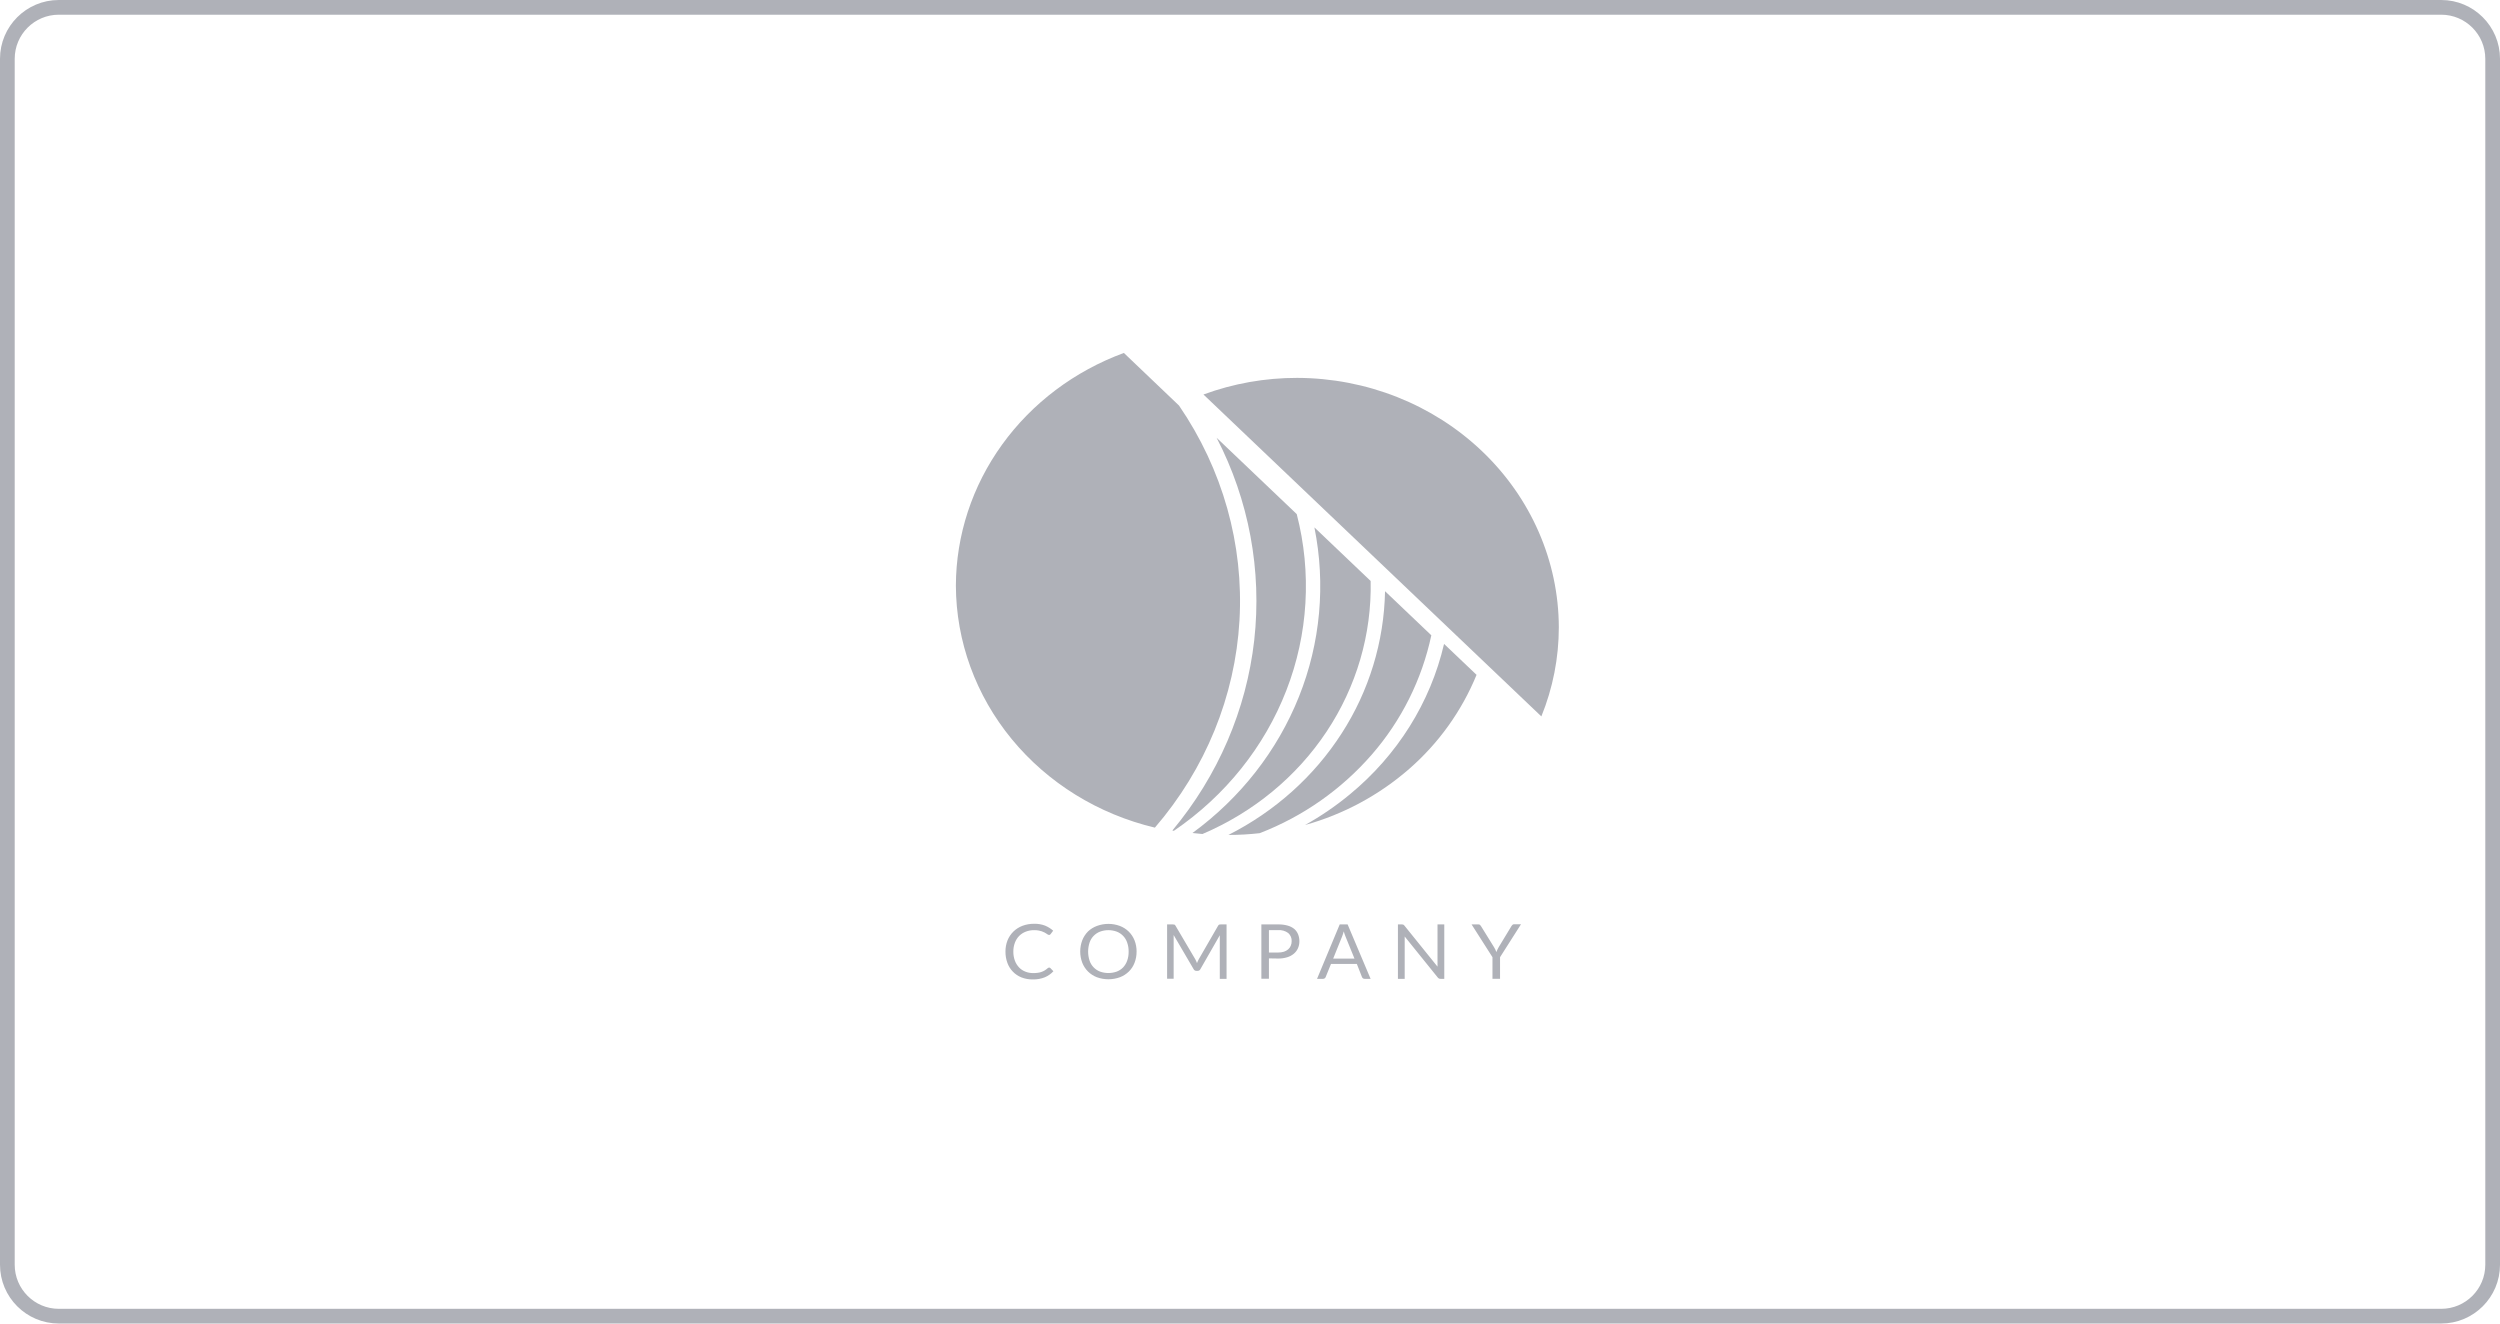
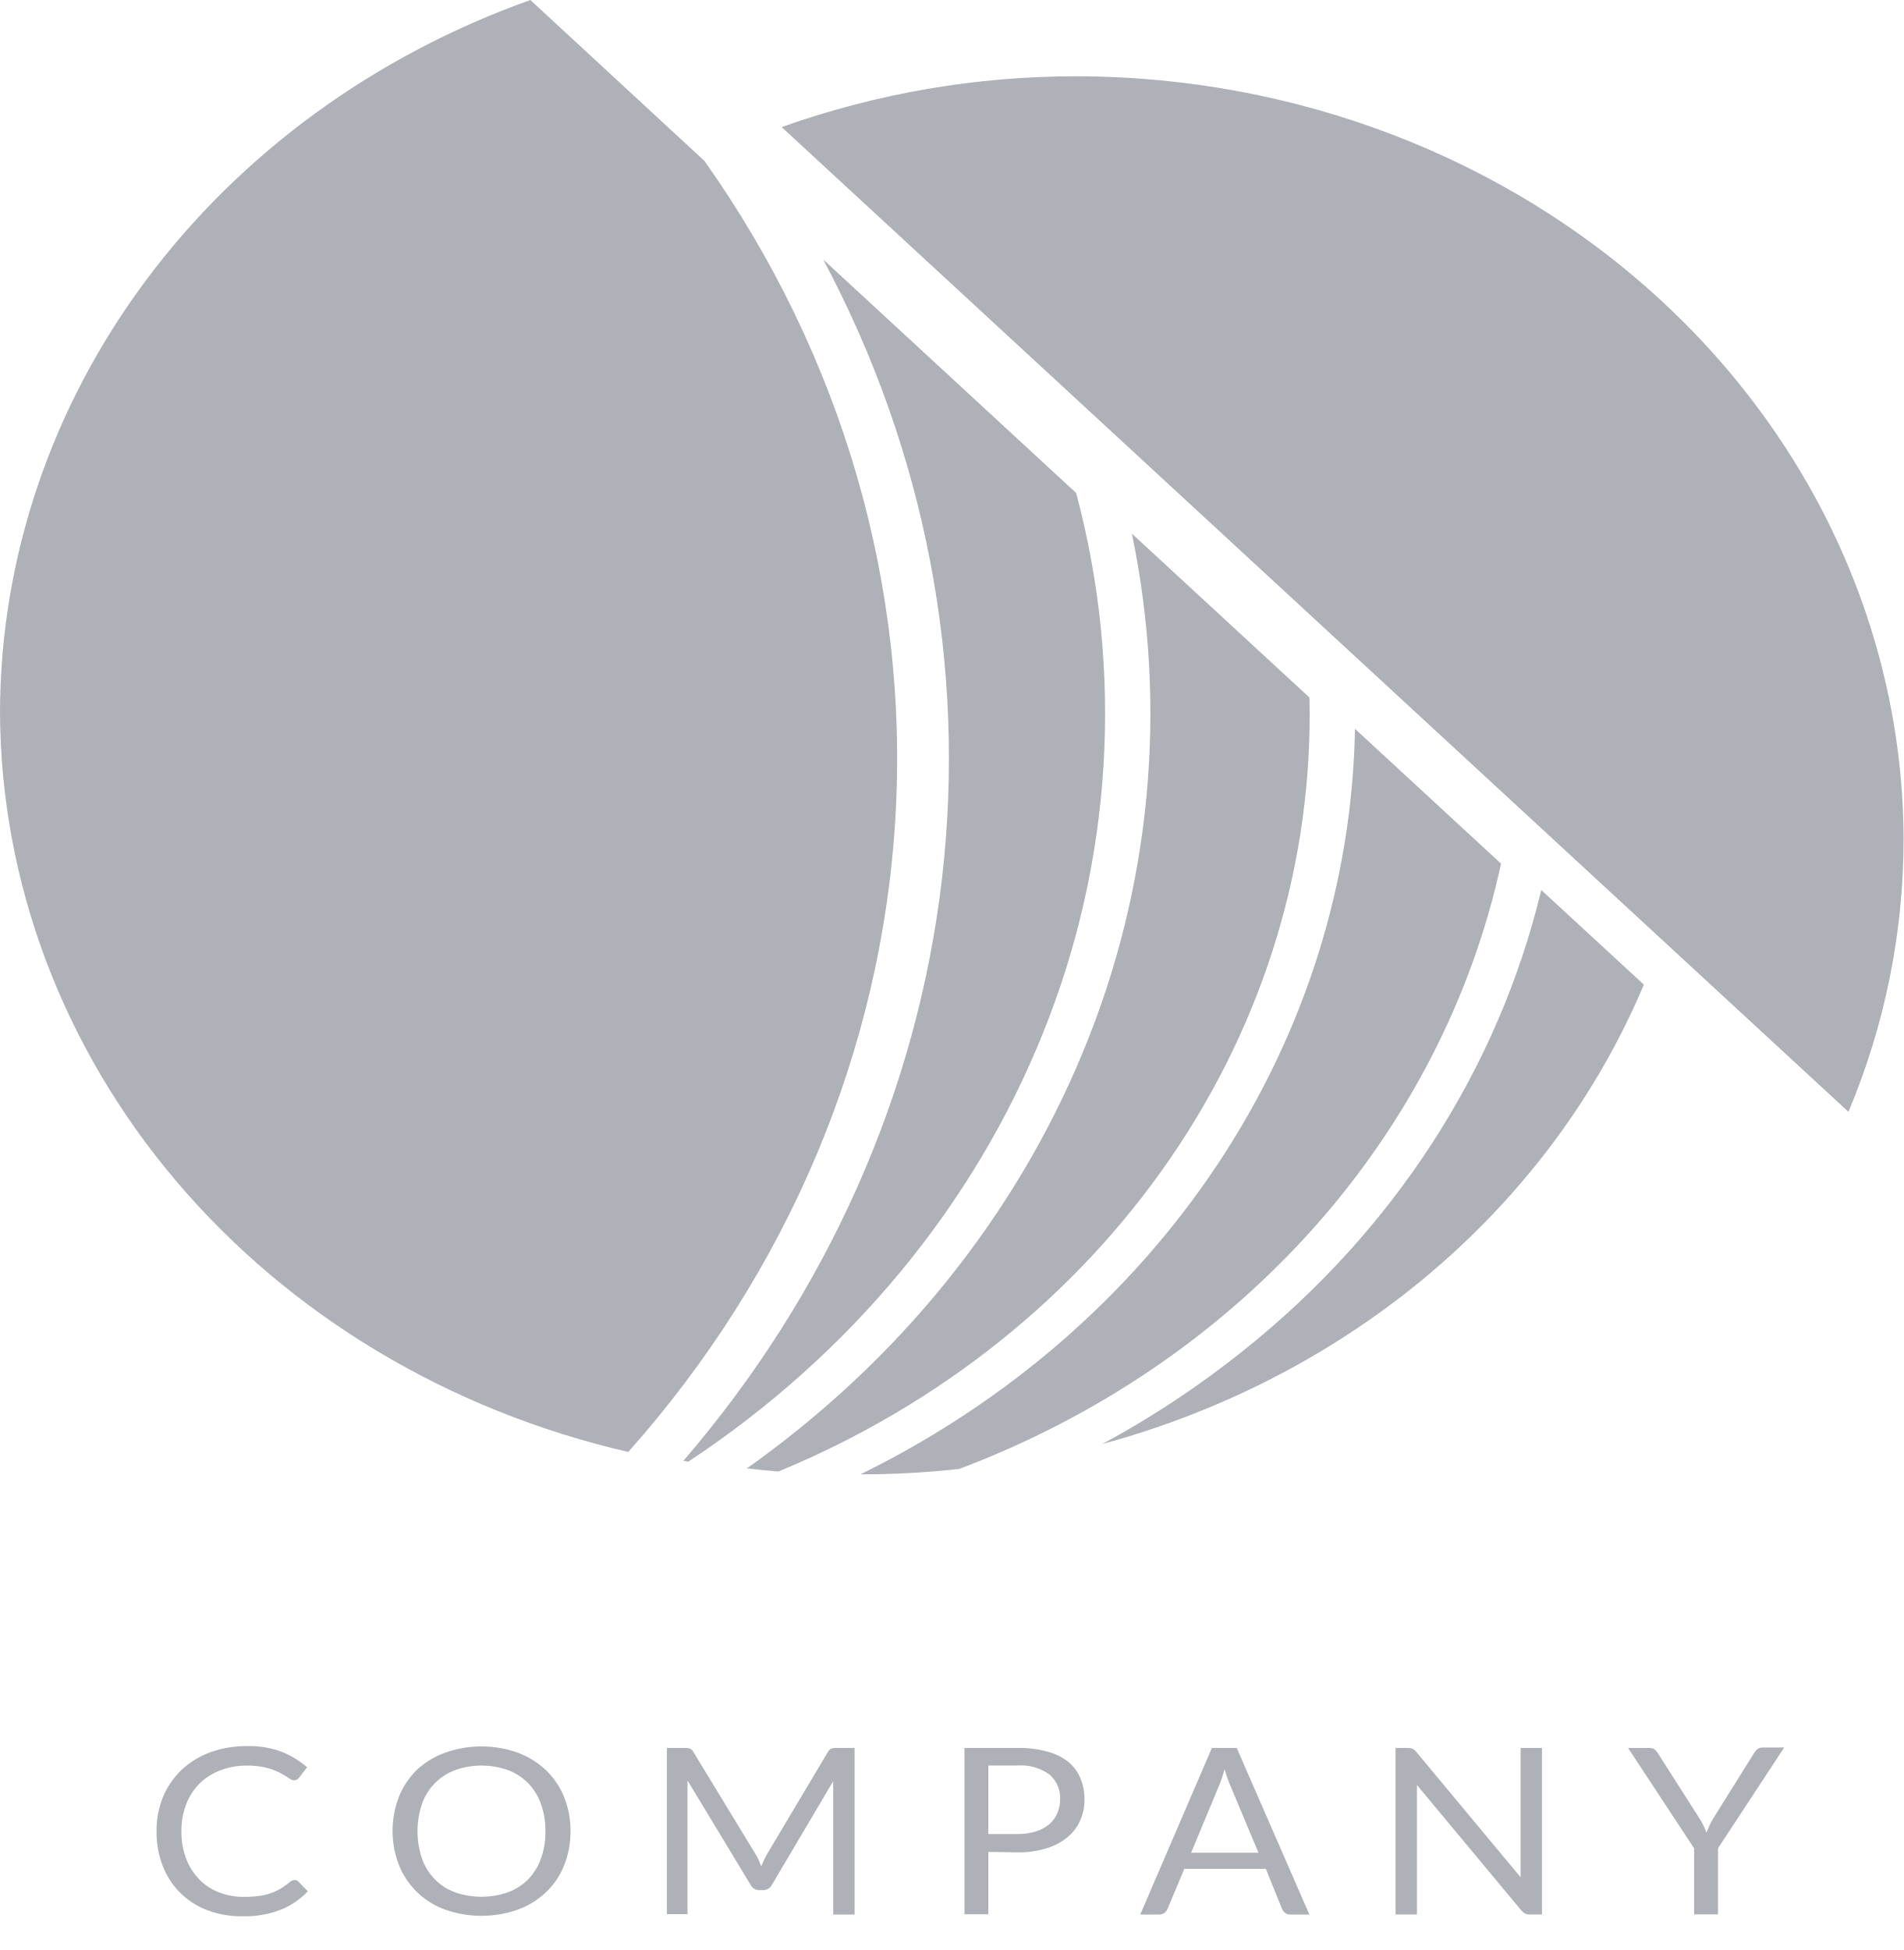
- <svg xmlns="http://www.w3.org/2000/svg" width="170" height="90" fill="none">
-   <rect x=".5" y=".5" width="169" height="89" rx="3.5" stroke="#AFB1B8" />
-   <path d="M71.345 65.795a.118.118 0 01.08.034l.206.216c-.16.174-.357.314-.579.409-.26.104-.539.154-.82.147a2.011 2.011 0 01-.772-.137 1.673 1.673 0 01-.957-.986 2.163 2.163 0 01-.131-.767 2.018 2.018 0 01.141-.77c.09-.222.226-.425.4-.597.175-.17.385-.302.617-.39.253-.094.523-.14.794-.137.253-.006.504.036.739.125.203.084.39.2.552.345l-.172.23a.175.175 0 01-.044.042.11.11 0 01-.069.018.157.157 0 01-.075-.025l-.092-.061-.129-.079a1.401 1.401 0 00-.406-.137 1.644 1.644 0 00-.306-.024 1.532 1.532 0 00-.571.102 1.29 1.29 0 00-.448.29c-.128.133-.227.29-.29.46-.073.196-.109.401-.106.608-.003.21.033.42.106.618.062.169.16.325.285.458.118.125.264.222.427.284.168.067.348.1.53.099.105.001.21-.005.314-.02.17-.02.332-.076.475-.164a1.57 1.57 0 00.204-.152.153.153 0 01.097-.04zM77.287 64.71c.003.26-.044.52-.139.763a1.655 1.655 0 01-.387.592 1.754 1.754 0 01-.608.388 2.296 2.296 0 01-1.564 0 1.778 1.778 0 01-.605-.39 1.74 1.74 0 01-.39-.597 2.166 2.166 0 010-1.527c.087-.223.22-.427.39-.6a1.78 1.78 0 01.605-.375 2.258 2.258 0 011.564 0c.228.088.435.22.607.39.17.17.301.37.388.59.096.245.143.505.14.767zm-.54 0a1.759 1.759 0 00-.098-.612 1.208 1.208 0 00-.71-.747 1.658 1.658 0 00-1.137 0 1.207 1.207 0 00-.712.747c-.13.4-.13.827 0 1.225a1.203 1.203 0 00.712.745c.367.131.77.131 1.137 0 .166-.063.314-.161.435-.286.123-.134.217-.29.275-.459.07-.197.102-.404.098-.612zM81.34 65.353l.055.137c.02-.049.038-.093.059-.137a1.32 1.32 0 01.067-.135l1.314-2.276c.026-.04.049-.064.075-.071a.322.322 0 01.108-.012h.388v3.702h-.46V63.84v-.115a1.085 1.085 0 010-.128l-1.322 2.309a.202.202 0 01-.078.084.216.216 0 01-.113.03h-.074c-.04.001-.08-.01-.113-.03a.2.2 0 01-.078-.084l-1.36-2.324v2.973h-.445v-3.695h.388a.322.322 0 01.108.012.15.15 0 01.072.071l1.343 2.279a.805.805 0 01.067.132zM86.287 65.17v1.386h-.514V62.86h1.147c.216-.004.432.023.64.08.167.045.321.124.453.23.114.1.202.225.257.363.061.151.09.312.088.473.002.163-.03.323-.096.473a1.01 1.01 0 01-.277.37 1.27 1.27 0 01-.456.245c-.2.061-.41.09-.62.086l-.622-.01zm0-.398h.623c.135.002.27-.017.398-.056a.843.843 0 00.288-.16.652.652 0 00.175-.244.768.768 0 00.062-.312.677.677 0 00-.052-.3.708.708 0 00-.18-.253 1.033 1.033 0 00-.691-.199h-.623v1.524zM93.201 66.561h-.406a.181.181 0 01-.114-.034.226.226 0 01-.066-.086l-.35-.894h-1.757l-.363.894a.2.2 0 01-.064.083.181.181 0 01-.116.037h-.406l1.543-3.703h.535l1.564 3.703zm-2.546-1.375h1.45l-.612-1.507a2.6 2.6 0 01-.116-.348l-.059.194a1.84 1.84 0 01-.056.157l-.607 1.504zM95.423 62.875c.031.017.058.04.078.067l2.25 2.79v-.129-2.745h.46v3.703h-.257a.23.23 0 01-.105-.022.283.283 0 01-.082-.069l-2.248-2.788c.002.042.002.085 0 .127v2.753h-.46v-3.704h.272c.032 0 .063.005.092.017zM102.003 65.088v1.47h-.515v-1.47l-1.422-2.23h.46a.174.174 0 01.111.032.315.315 0 01.069.084l.89 1.438c.036.061.067.118.093.172.026.053.046.105.064.156l.067-.159c.025-.058.054-.115.088-.169l.877-1.448a.362.362 0 01.067-.079.16.16 0 01.11-.036h.466l-1.425 2.24zM81.086 56.644c.224.027.45.05.68.069 3.47-1.48 6.406-3.9 8.44-6.96 2.035-3.06 3.077-6.624 2.998-10.246l-3.825-3.644a20.22 20.22 0 01-1.05 11.512c-1.465 3.67-3.973 6.88-7.243 9.27z" fill="#AFB1B8" />
-   <path d="M79.72 56.475l.103.02c3.495-2.382 6.159-5.707 7.648-9.546a19.54 19.54 0 00.707-11.99l-5.448-5.19a24.083 24.083 0 012.558 13.768c-.533 4.728-2.464 9.214-5.567 12.938zM98.196 43.786c-.925 3.98-3.173 7.568-6.41 10.234a20.218 20.218 0 01-3.045 2.082 18.188 18.188 0 007.08-3.813 17.09 17.09 0 004.585-6.4l-2.21-2.103z" fill="#AFB1B8" />
-   <path d="M97.33 43.2l-3.147-2.997a18.475 18.475 0 01-2.952 9.67c-1.873 2.916-4.532 5.299-7.699 6.903h.016c.705 0 1.41-.04 2.111-.12a19.338 19.338 0 007.611-5.33 18.093 18.093 0 004.06-8.126zM80.176 27.58L76.423 24c-3.355 1.235-6.24 3.406-8.278 6.23-2.038 2.823-3.135 6.167-3.145 9.593.013 3.787 1.35 7.46 3.801 10.441 2.451 2.98 5.875 5.097 9.731 6.015 3.442-3.995 5.457-8.932 5.753-14.093.295-5.161-1.144-10.277-4.11-14.606zM106 42.649c-.014-4.492-1.893-8.797-5.227-11.973-3.334-3.177-7.852-4.967-12.567-4.98-2.179-.002-4.34.381-6.371 1.13l22.977 21.89A16.093 16.093 0 00106 42.65z" fill="#AFB1B8" />
+ <svg xmlns="http://www.w3.org/2000/svg" width="41" height="42" fill="none">
+   <path d="M6.345 40.493a.114.114 0 01.08.033l.206.209c-.16.169-.357.304-.579.396-.26.1-.539.15-.82.143a2.068 2.068 0 01-.772-.133 1.677 1.677 0 01-.581-.375 1.685 1.685 0 01-.376-.58 2.037 2.037 0 01-.131-.743 1.9 1.9 0 01.141-.745c.09-.216.226-.413.4-.58.175-.163.385-.292.616-.377a2.29 2.29 0 01.795-.133c.253-.006.504.035.738.12.204.082.391.196.553.336l-.172.223a.17.17 0 01-.044.04.112.112 0 01-.069.017.16.16 0 01-.075-.024l-.092-.06-.129-.075a1.417 1.417 0 00-.406-.133 1.686 1.686 0 00-.306-.024 1.573 1.573 0 00-.571.1 1.297 1.297 0 00-.448.28c-.128.13-.227.281-.29.446a1.584 1.584 0 00-.106.59c-.003.203.033.405.105.597.063.164.16.315.286.445.118.12.264.214.427.275.168.064.348.096.53.095.105.001.21-.005.314-.02.17-.018.332-.073.475-.158a1.55 1.55 0 00.204-.147.156.156 0 01.097-.038zM12.287 39.443c.003.252-.044.502-.139.738a1.6 1.6 0 01-.387.574 1.762 1.762 0 01-.608.376 2.365 2.365 0 01-1.564 0 1.684 1.684 0 01-.995-.957 2.038 2.038 0 010-1.48c.087-.215.22-.413.39-.58a1.79 1.79 0 01.605-.364c.503-.18 1.06-.18 1.564 0 .228.086.435.214.607.377.17.165.301.36.388.573.095.237.143.49.14.743zm-.54 0a1.655 1.655 0 00-.098-.594 1.23 1.23 0 00-.275-.444 1.212 1.212 0 00-.435-.28c-.366-.13-.77-.13-1.137 0a1.202 1.202 0 00-.712.724c-.13.387-.13.8 0 1.187.058.165.153.316.278.444.12.122.269.217.434.278.367.127.77.127 1.137 0 .166-.062.314-.156.435-.278.123-.129.217-.28.275-.444.07-.19.102-.392.098-.593zM16.34 40.065l.055.133c.02-.047.038-.09.059-.133.02-.044.042-.088.067-.13l1.314-2.206c.026-.038.049-.062.075-.069a.33.33 0 01.108-.012h.388v3.588h-.46v-2.638-.112a1.018 1.018 0 010-.123l-1.322 2.236a.198.198 0 01-.078.082.222.222 0 01-.113.03h-.074c-.04 0-.08-.01-.113-.03a.196.196 0 01-.078-.082l-1.36-2.25v2.879h-.445v-3.58h.388a.33.33 0 01.108.012.148.148 0 01.072.069l1.343 2.208a.77.77 0 01.067.128zM21.287 39.887v1.344h-.514v-3.583h1.147c.216-.004.432.023.64.079.167.043.321.12.453.223a.918.918 0 01.257.351c.061.146.09.302.088.458a1.08 1.08 0 01-.096.459.982.982 0 01-.277.358 1.284 1.284 0 01-.456.237c-.2.06-.41.088-.62.084l-.622-.01zm0-.385h.623c.135.002.27-.016.398-.054a.852.852 0 00.288-.154.633.633 0 00.175-.238.723.723 0 00.062-.301.638.638 0 00-.052-.292.686.686 0 00-.18-.245 1.057 1.057 0 00-.691-.192h-.623v1.476zM28.201 41.236h-.406a.185.185 0 01-.114-.034.22.22 0 01-.067-.083l-.35-.867h-1.756l-.363.867a.194.194 0 01-.064.08.185.185 0 01-.116.037h-.406l1.543-3.588h.535l1.564 3.587zm-2.546-1.332h1.45l-.612-1.46a2.466 2.466 0 01-.116-.338l-.059.188c-.018.057-.038.109-.056.152l-.607 1.458zM30.423 37.665c.031.015.058.037.078.064l2.25 2.704v-.126-2.659h.46v3.587h-.257a.236.236 0 01-.105-.02.282.282 0 01-.082-.067l-2.249-2.702c.003.04.003.082 0 .123v2.666h-.46v-3.587h.273c.032 0 .063.005.092.017zM37.003 39.809v1.424h-.515V39.81l-1.422-2.161h.46a.177.177 0 01.11.03c.029.024.052.051.07.081l.89 1.394a1.466 1.466 0 01.157.318l.067-.154a1.27 1.27 0 01.088-.164l.877-1.403a.365.365 0 01.067-.076.165.165 0 01.11-.036h.466l-1.425 2.17zM16.086 31.627c.224.027.45.048.68.067 3.47-1.433 6.406-3.779 8.44-6.744 2.035-2.965 3.077-6.417 2.998-9.926l-3.825-3.53a19.02 19.02 0 01-1.05 11.153c-1.465 3.556-3.973 6.665-7.243 8.98z" fill="#AFB1B8" />
+   <path d="M14.72 31.463l.103.02c3.495-2.308 6.159-5.53 7.648-9.25a18.377 18.377 0 00.707-11.615L17.73 5.589c2.203 4.133 3.09 8.76 2.558 13.34-.533 4.58-2.464 8.927-5.568 12.534zM33.196 19.17c-.925 3.855-3.173 7.332-6.41 9.914a20.25 20.25 0 01-3.045 2.018c2.635-.715 5.058-1.979 7.08-3.694 2.022-1.716 3.59-3.838 4.585-6.201l-2.21-2.037z" fill="#AFB1B8" />
+   <path d="M32.33 18.602l-3.146-2.904c-.06 3.311-1.08 6.546-2.953 9.37-1.873 2.823-4.532 5.133-7.699 6.687h.016c.705 0 1.41-.039 2.111-.116 2.96-1.115 5.575-2.89 7.611-5.164 2.036-2.275 3.43-4.98 4.06-7.873zM15.176 3.469L11.423 0c-3.355 1.197-6.24 3.3-8.278 6.036C1.107 8.77.01 12.01 0 15.33.013 19 1.35 22.558 3.801 25.446s5.875 4.938 9.731 5.827c3.442-3.87 5.457-8.653 5.753-13.654.295-5-1.144-9.957-4.11-14.15zM41 18.068c-.014-4.353-1.893-8.523-5.227-11.6-3.334-3.078-7.852-4.813-12.567-4.825a18.915 18.915 0 00-6.371 1.094l22.977 21.21A15.15 15.15 0 0041 18.066z" fill="#AFB1B8" />
</svg>
